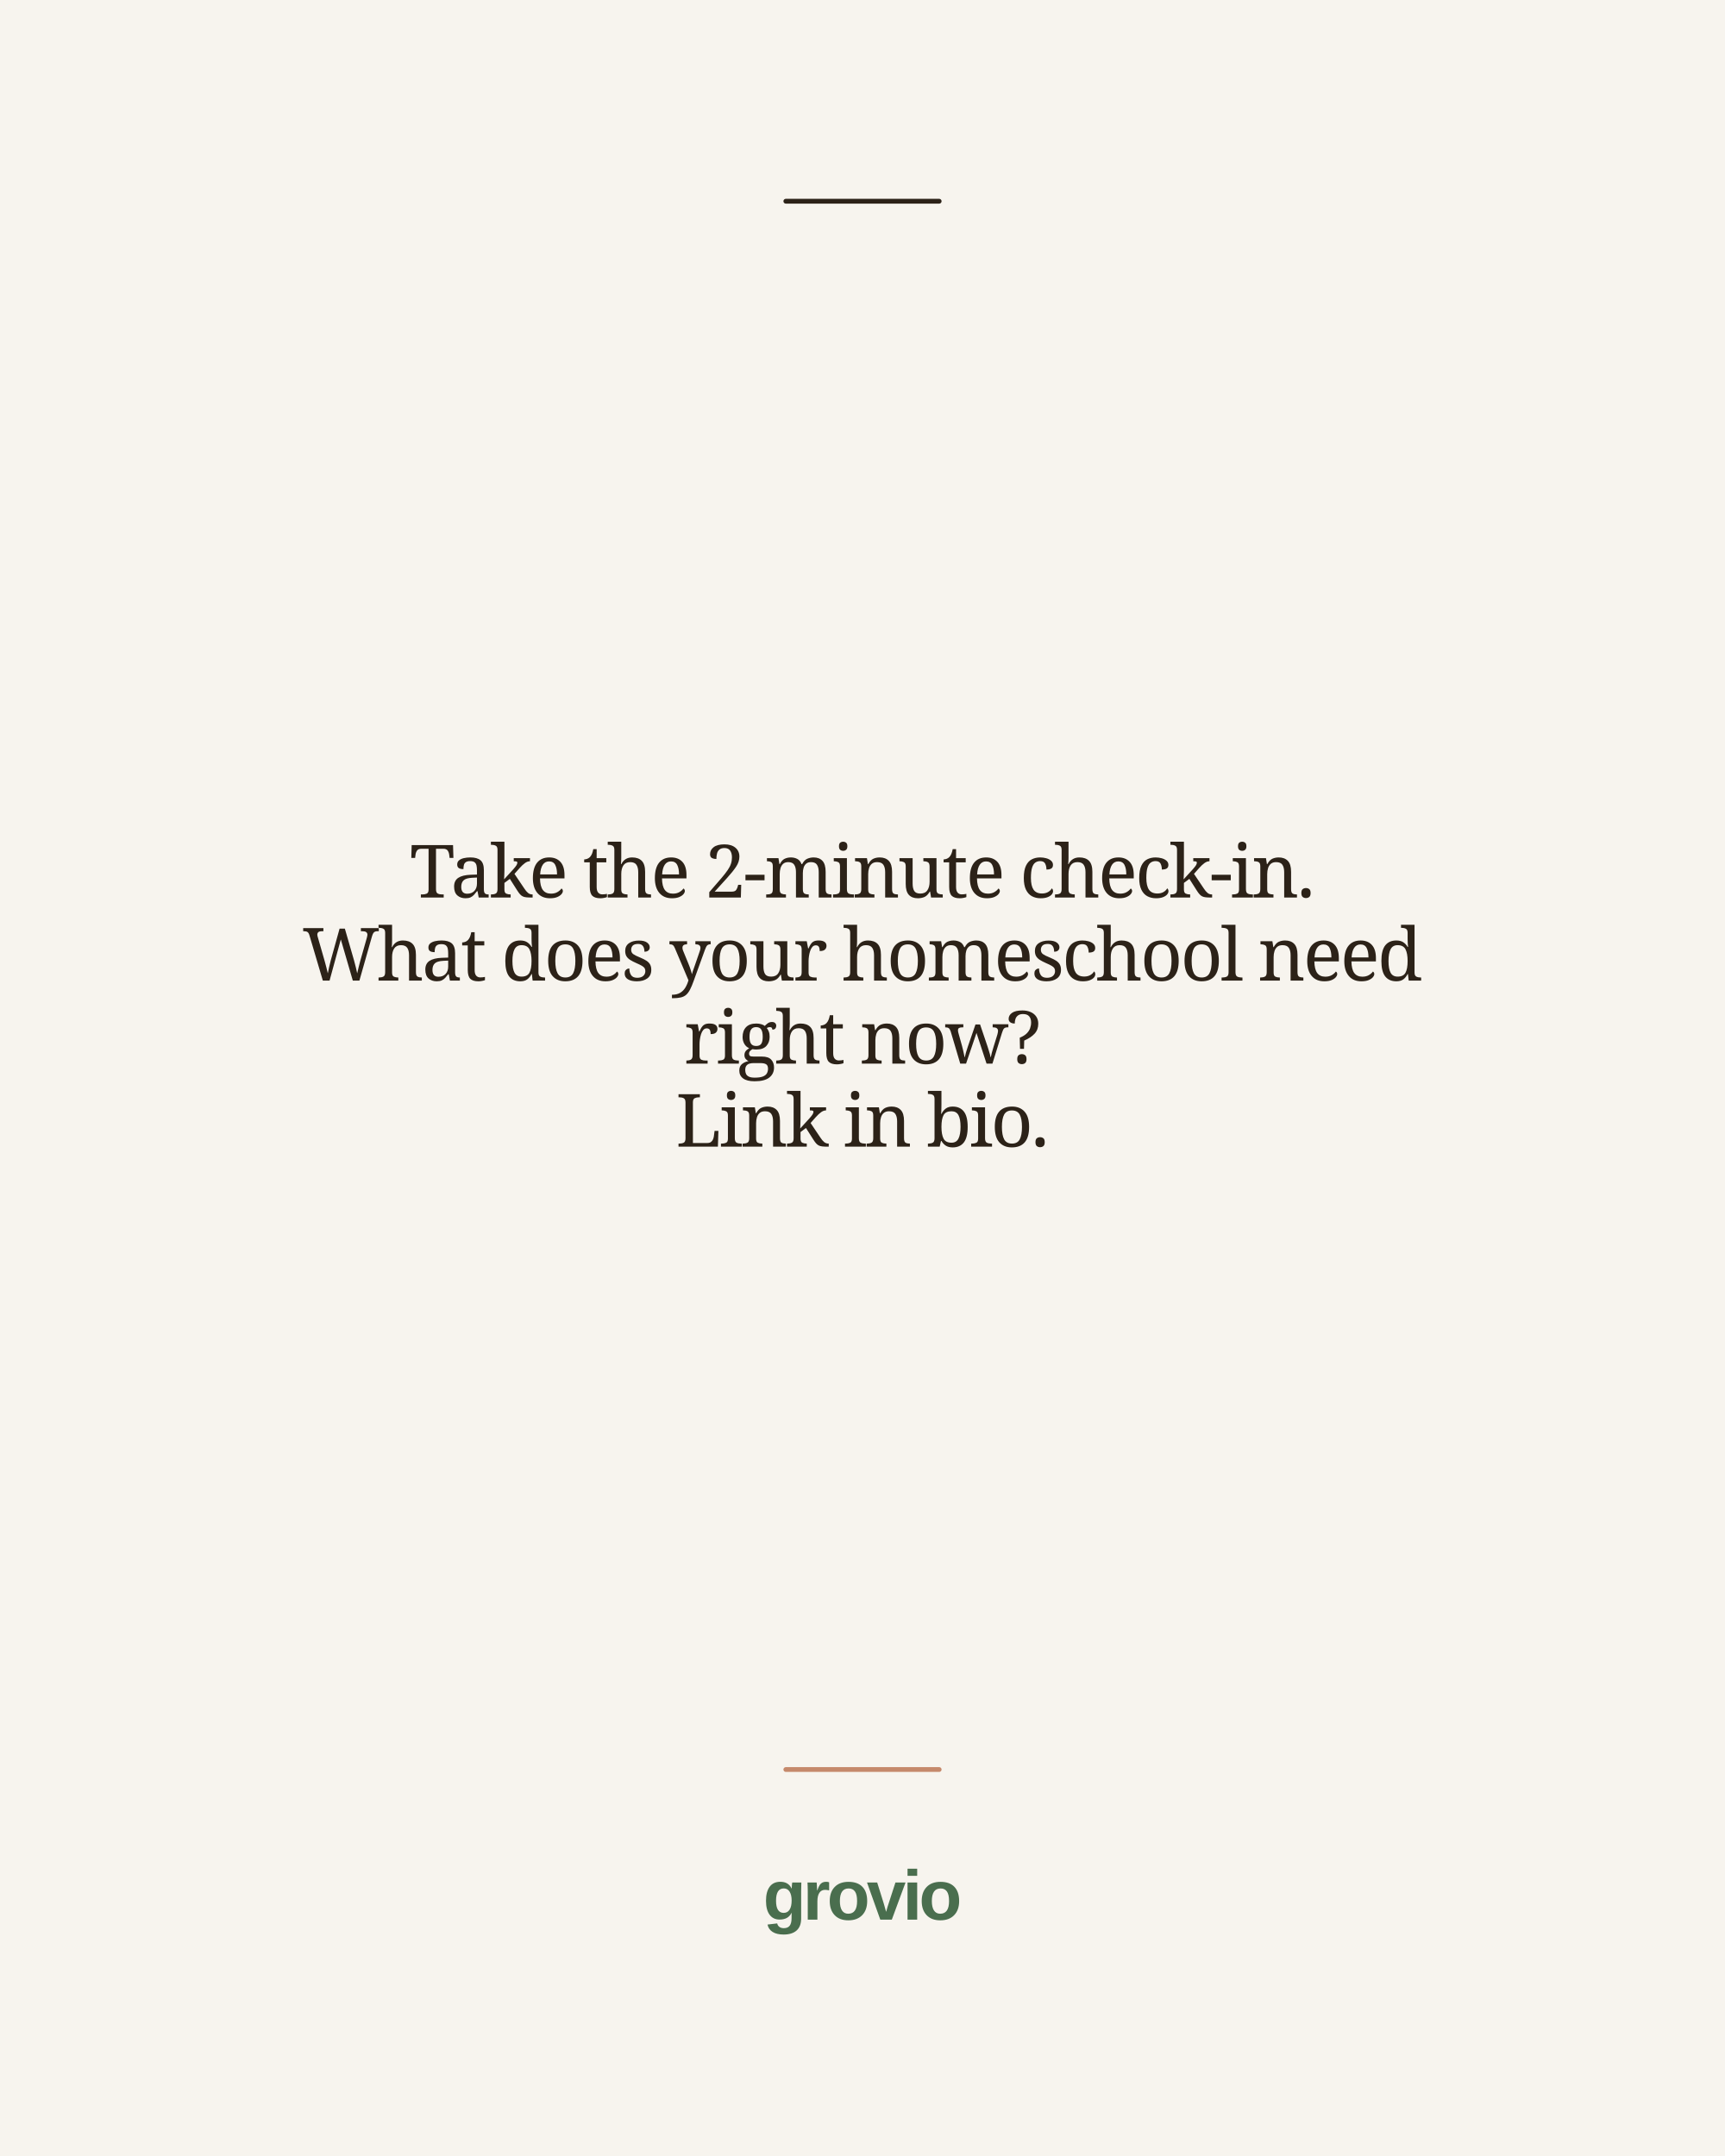
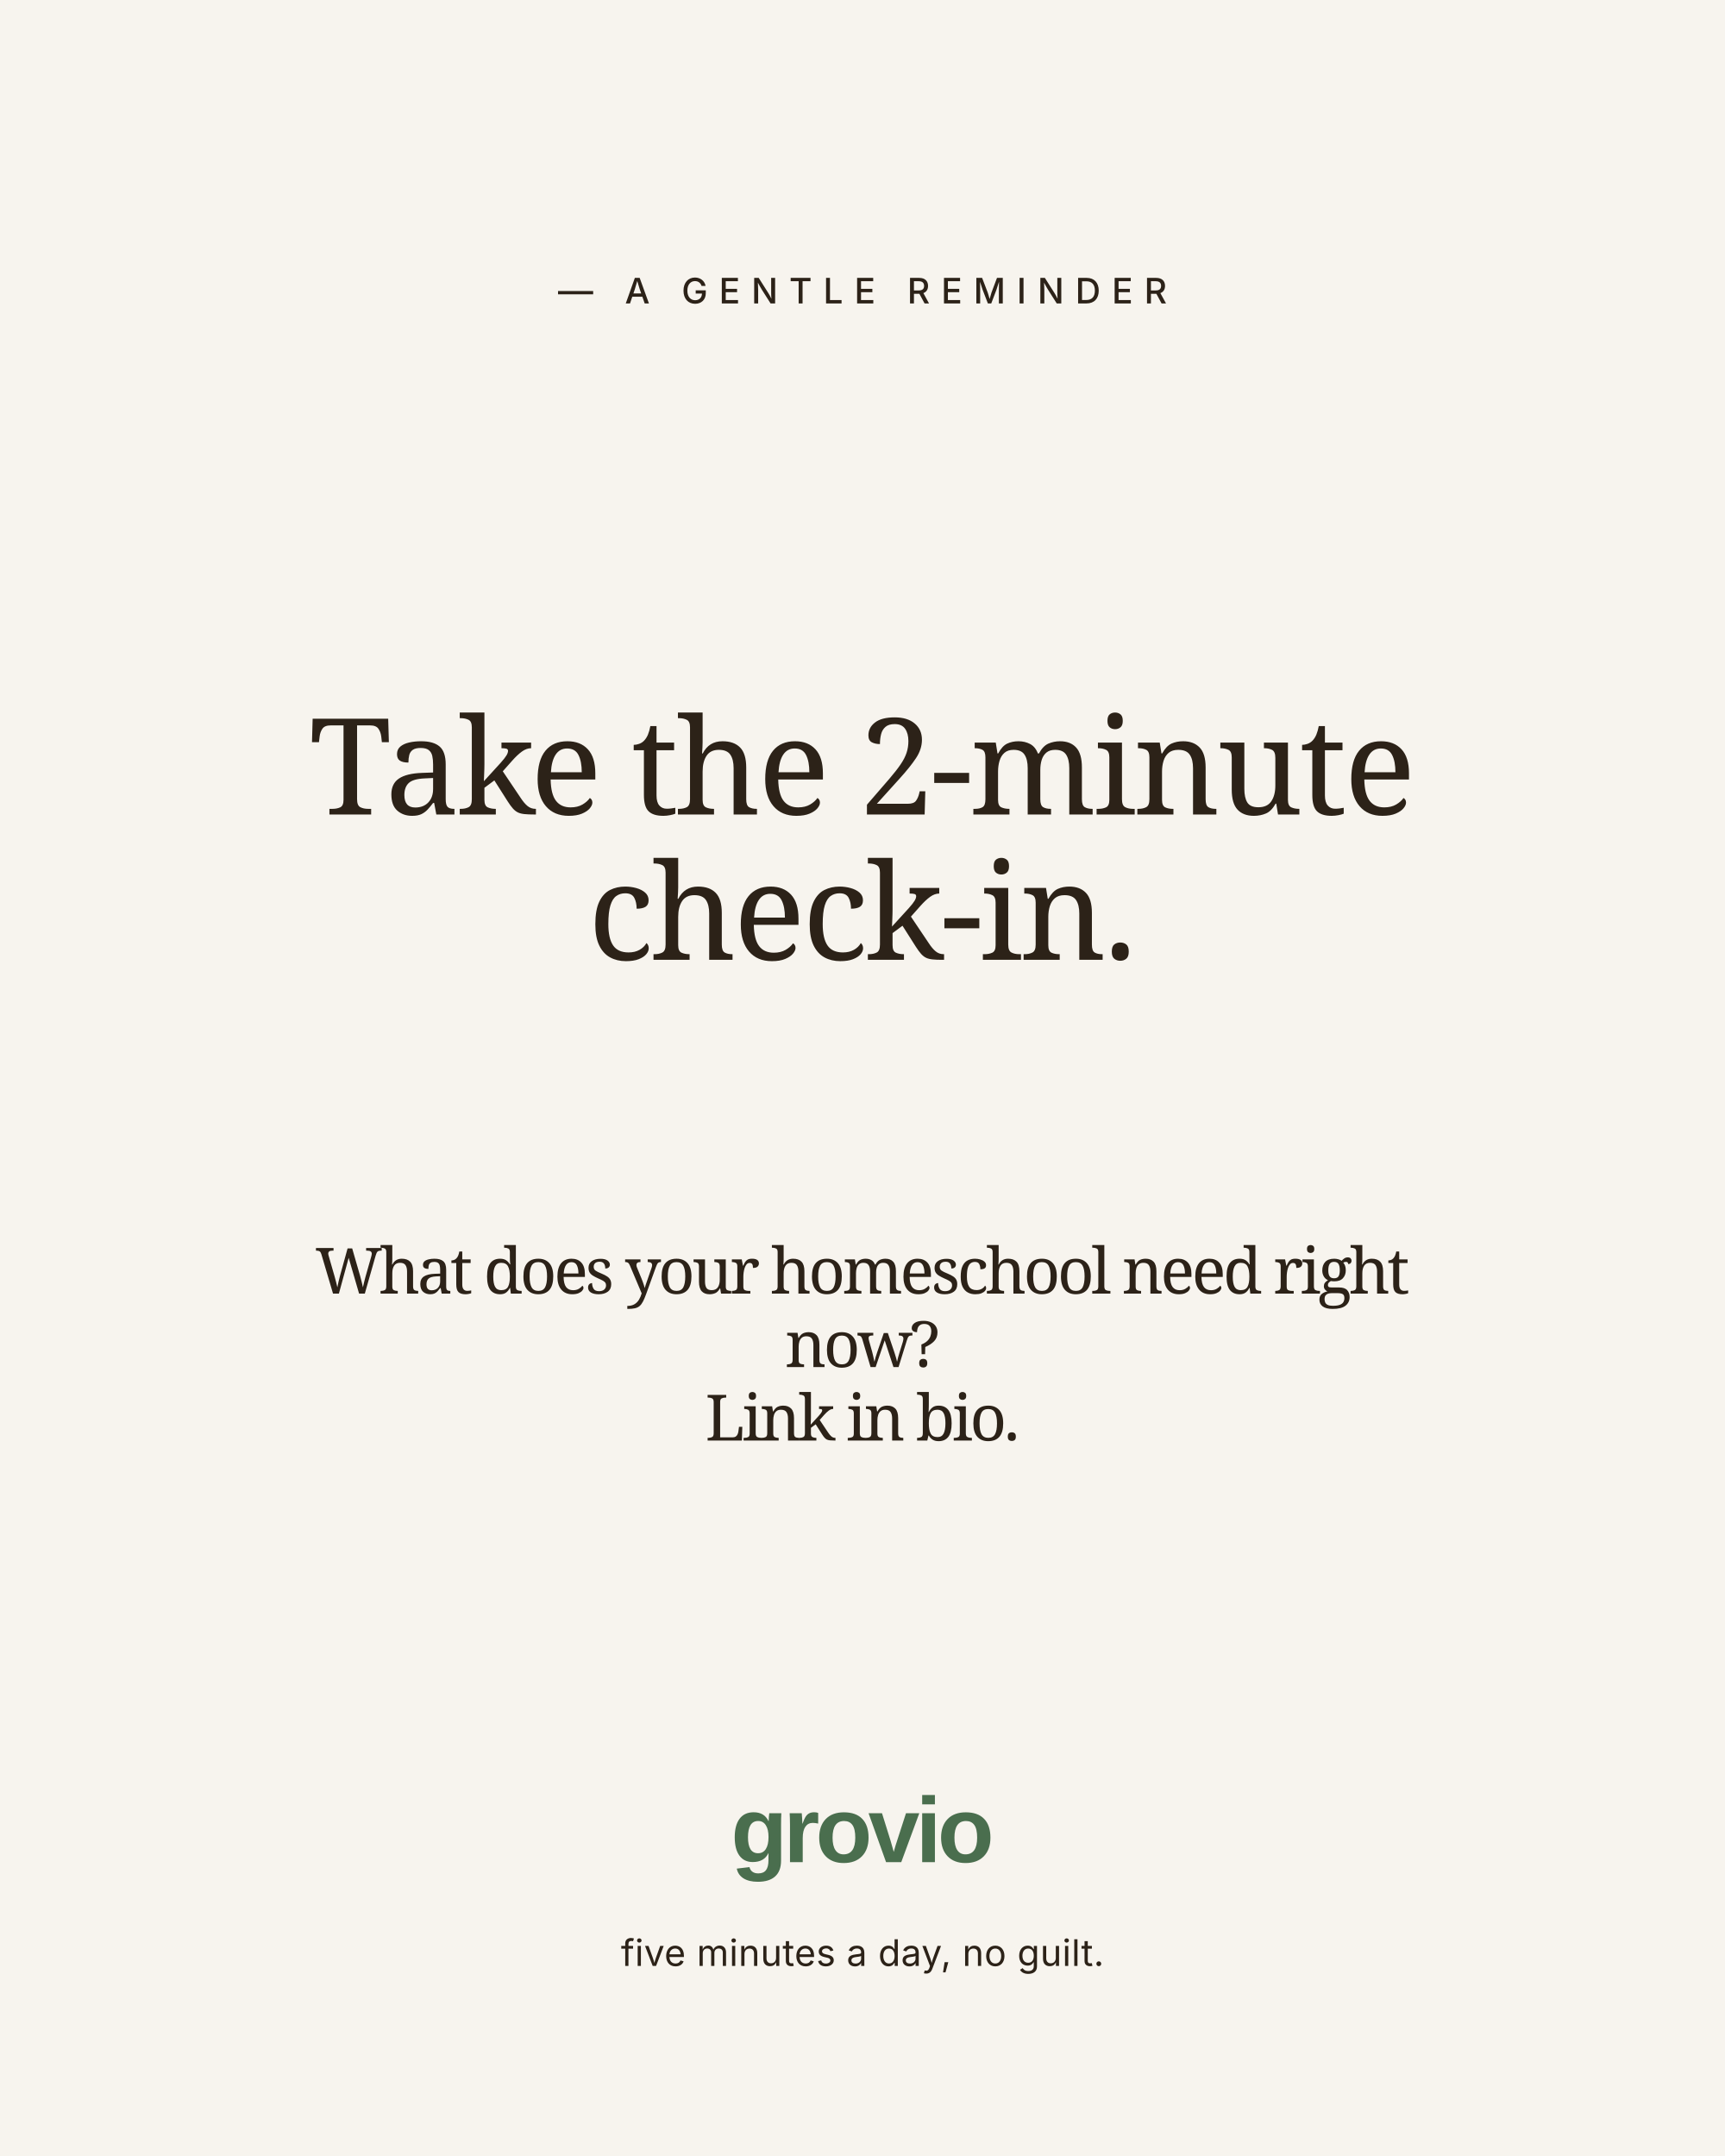
<svg xmlns="http://www.w3.org/2000/svg" width="1080" height="1350" viewBox="0 0 1080 1350" role="img" aria-label="Grovio carousel card">
  <rect width="1080" height="1350" fill="#F7F4EE" />
-   <line x1="492" y1="126" x2="588" y2="126" stroke="#2C2218" stroke-width="3" stroke-linecap="round" />
-   <text x="540" y="562" text-anchor="middle" fill="#2C2218" font-family="'Source Serif 4', Georgia, serif" font-size="46" font-weight="400" font-style="normal" letter-spacing="-1.4">Take the 2-minute check-in.</text>
-   <text x="540" y="614" text-anchor="middle" fill="#2C2218" font-family="'Source Serif 4', Georgia, serif" font-size="46" font-weight="400" font-style="normal" letter-spacing="-1.4">What does your homeschool need</text>
-   <text x="540" y="666" text-anchor="middle" fill="#2C2218" font-family="'Source Serif 4', Georgia, serif" font-size="46" font-weight="400" font-style="normal" letter-spacing="-1.4">right now?</text>
-   <text x="540" y="718" text-anchor="middle" fill="#2C2218" font-family="'Source Serif 4', Georgia, serif" font-size="46" font-weight="400" font-style="normal" letter-spacing="-1.4">Link in bio.</text>
-   <line x1="492" y1="1108" x2="588" y2="1108" stroke="#B96E4A" stroke-width="3" stroke-linecap="round" opacity="0.8" />
-   <text x="540" y="1202" text-anchor="middle" fill="#4A6E4E" font-family="Nunito, Arial, sans-serif" font-size="44" font-weight="800" letter-spacing="-2">grovio</text>
+   <text x="540" y="190" text-anchor="middle" fill="#2C2218" font-family="Inter, Arial, sans-serif" font-size="22" font-weight="500" letter-spacing="7">— A GENTLE REMINDER</text>
+   <text x="540" y="510" text-anchor="middle" fill="#2C2218" font-family="'Source Serif 4', Georgia, serif" font-size="84" font-weight="400" font-style="normal" letter-spacing="-1.8">Take the 2-minute</text>
+   <text x="540" y="601" text-anchor="middle" fill="#2C2218" font-family="'Source Serif 4', Georgia, serif" font-size="84" font-weight="400" font-style="normal" letter-spacing="-1.8">check-in.</text>
+   <text x="540" y="810" text-anchor="middle" fill="#2C2218" font-family="'Source Serif 4', Georgia, serif" font-size="40" font-weight="400" font-style="normal" letter-spacing="-1.8">What does your homeschool need right</text>
+   <text x="540" y="856" text-anchor="middle" fill="#2C2218" font-family="'Source Serif 4', Georgia, serif" font-size="40" font-weight="400" font-style="normal" letter-spacing="-1.8">now?</text>
+   <text x="540" y="902" text-anchor="middle" fill="#2C2218" font-family="'Source Serif 4', Georgia, serif" font-size="40" font-weight="400" font-style="normal" letter-spacing="-1.8">Link in bio.</text>
+   <text x="540" y="1166" text-anchor="middle" fill="#4A6E4E" font-family="Nunito, Arial, sans-serif" font-size="58" font-weight="800" letter-spacing="-2.5">grovio</text>
+   <text x="540" y="1231" text-anchor="middle" fill="#2C2218" font-family="Inter, Arial, sans-serif" font-size="23" font-weight="400" letter-spacing="0.2">five minutes a day, no guilt.</text>
</svg>
